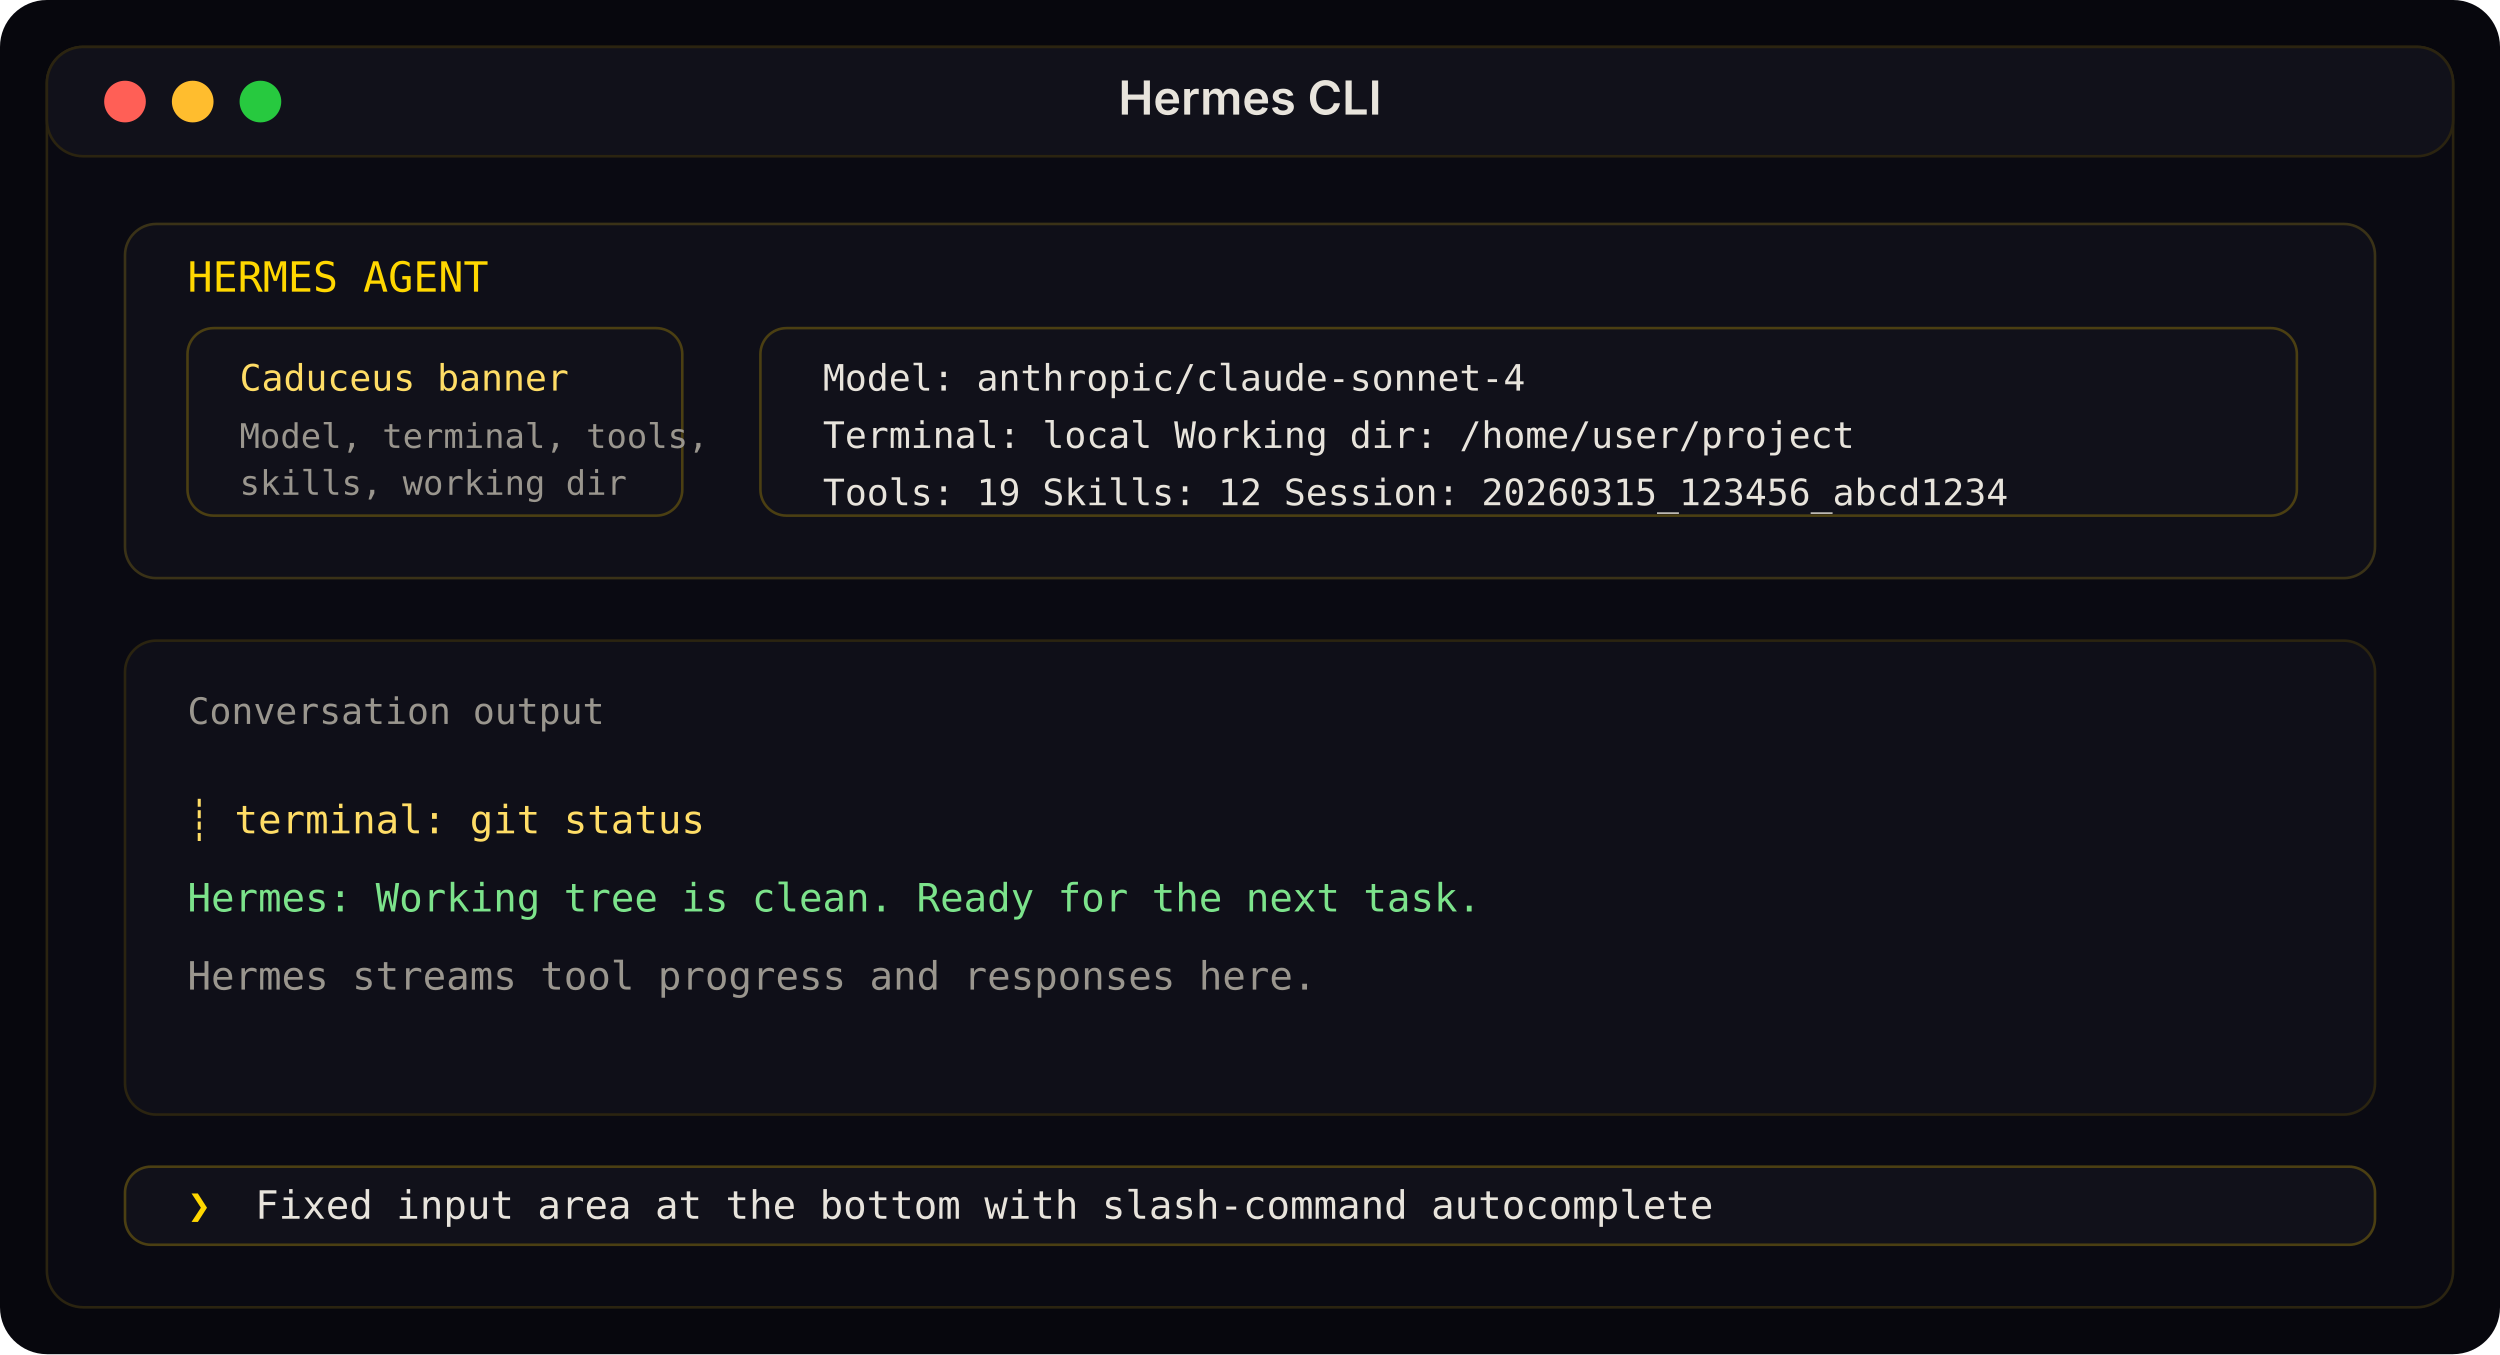
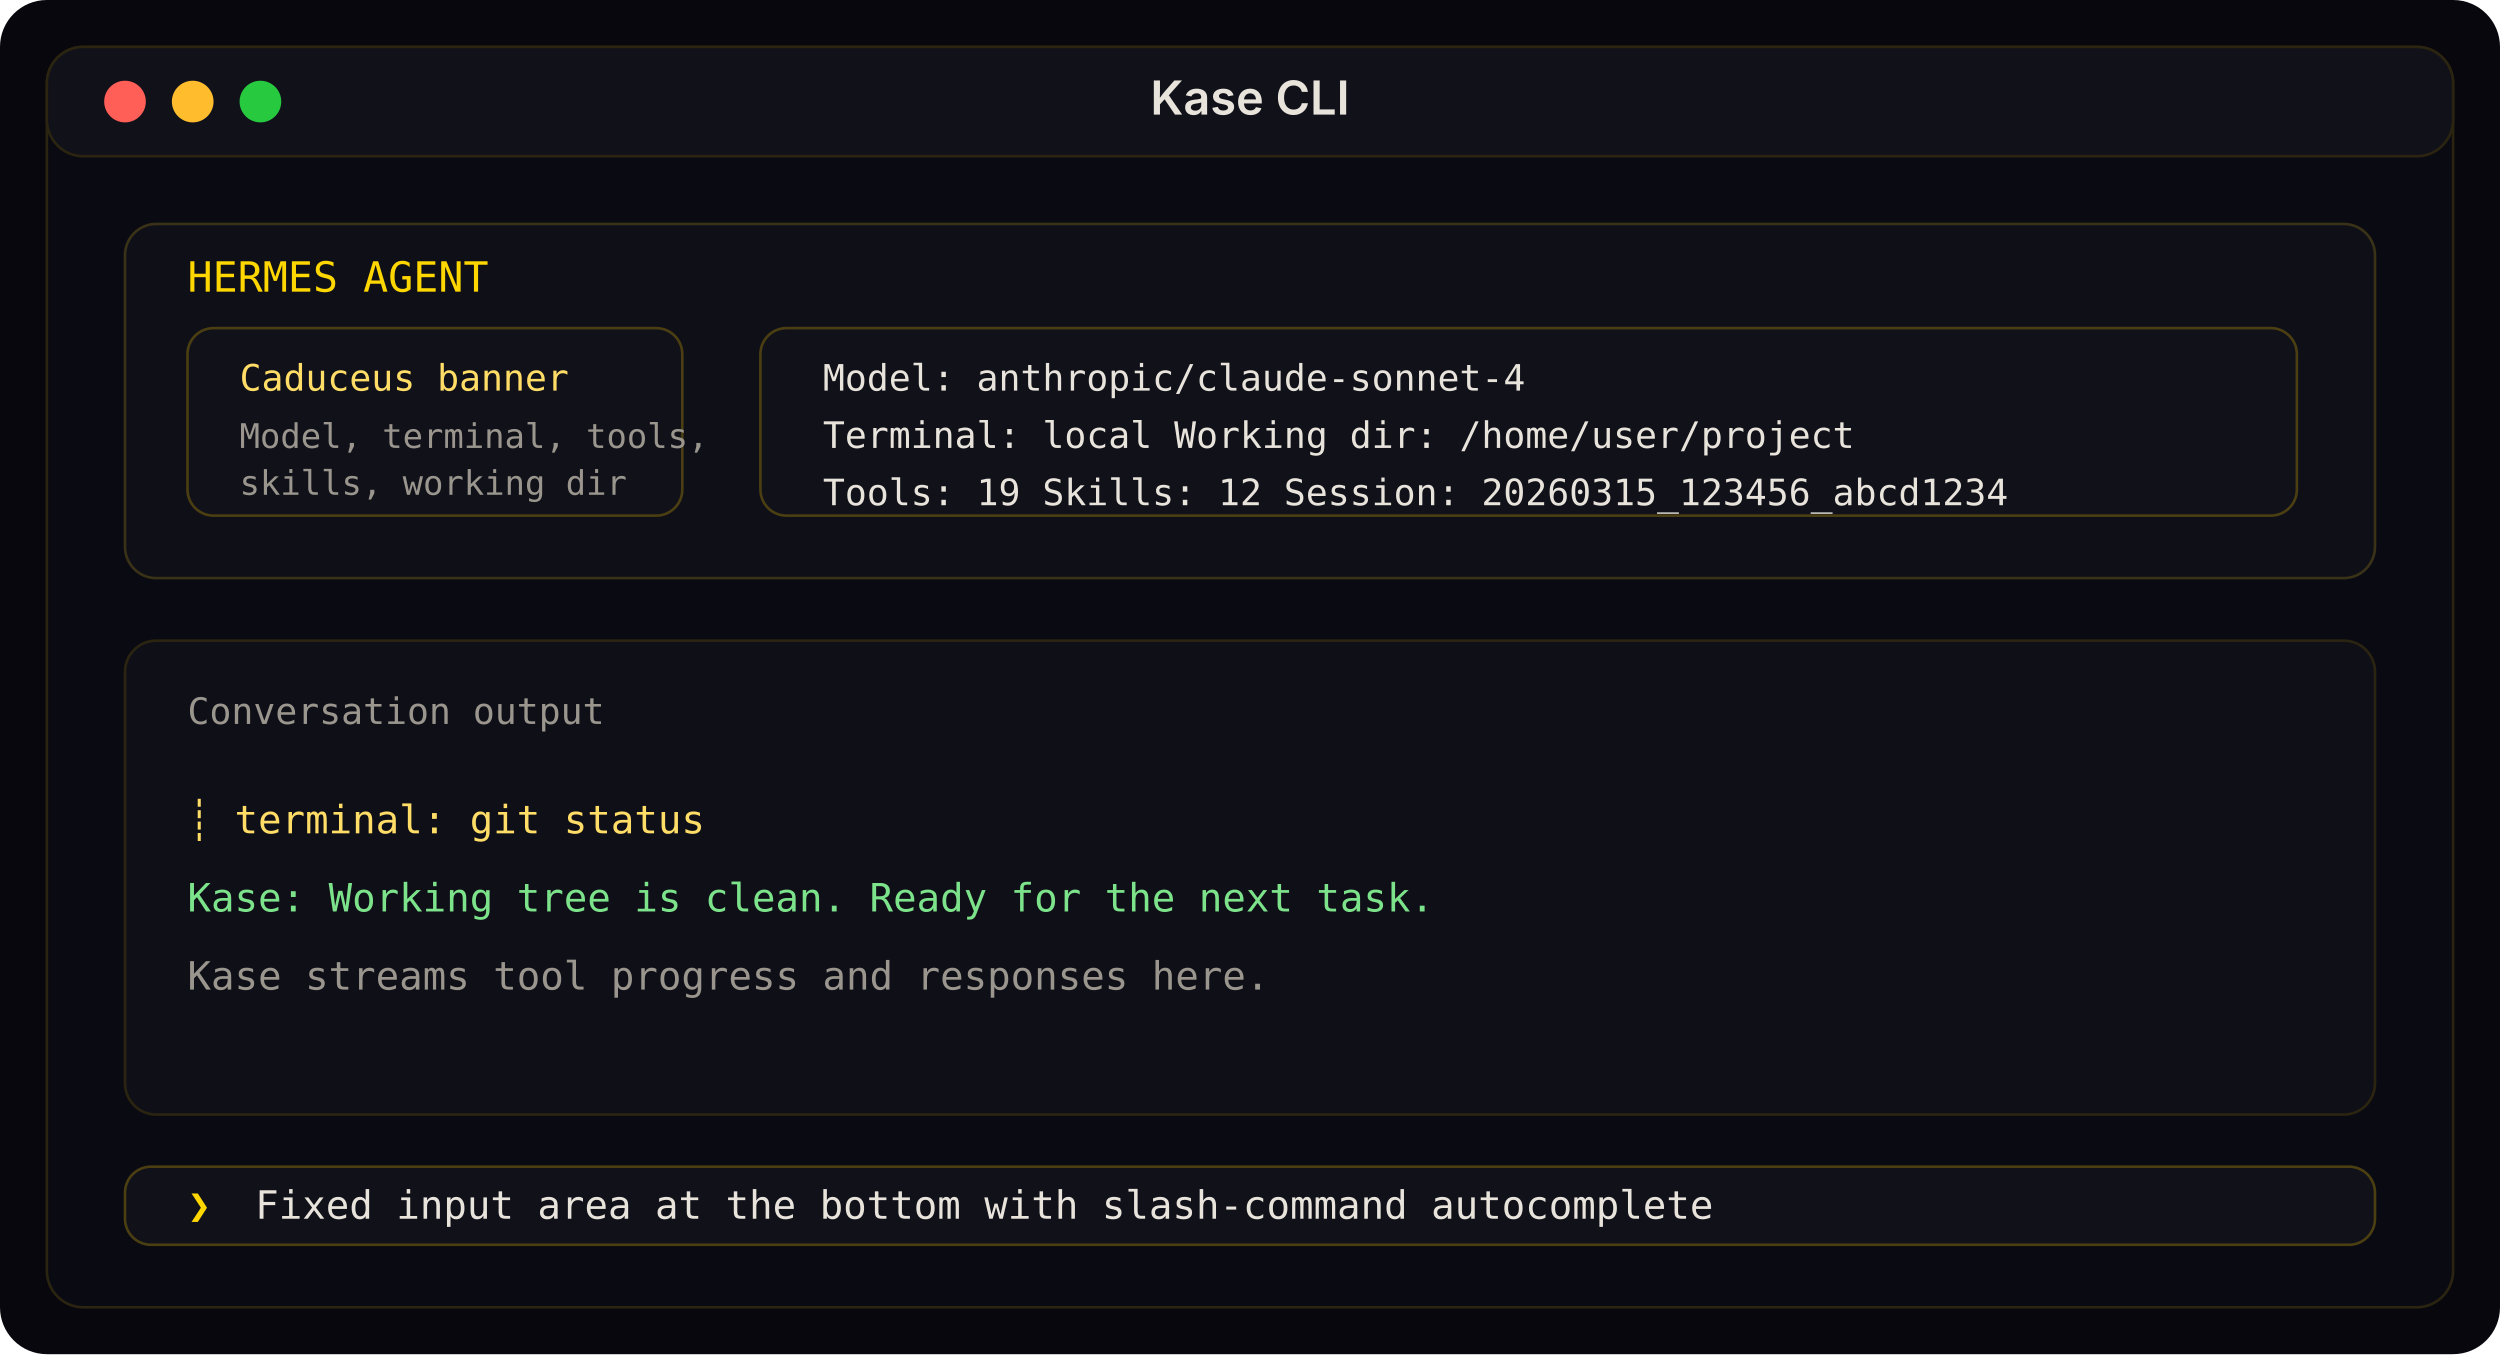
<svg xmlns="http://www.w3.org/2000/svg" width="960" height="520" viewBox="0 0 960 520" role="img" aria-labelledby="title desc">
  <rect width="960" height="520" rx="18" fill="#07070d" />
  <rect x="18" y="18" width="924" height="484" rx="14" fill="#0a0a12" stroke="#2b2410" />
  <rect x="18" y="18" width="924" height="42" rx="14" fill="#11111a" stroke="#2b2410" />
  <circle cx="48" cy="39" r="8" fill="#ff5f56" />
  <circle cx="74" cy="39" r="8" fill="#ffbd2e" />
  <circle cx="100" cy="39" r="8" fill="#27c93f" />
-   <text x="480" y="44" text-anchor="middle" fill="#e8e4dc" font-family="Inter, sans-serif" font-size="18" font-weight="600">Hermes CLI</text>
+   <text x="480" y="44" text-anchor="middle" fill="#e8e4dc" font-family="Inter, sans-serif" font-size="18" font-weight="600">Kase CLI</text>
  <rect x="48" y="86" width="864" height="136" rx="12" fill="#0f0f18" stroke="#3a3217" />
  <text x="72" y="112" fill="#ffd700" font-family="JetBrains Mono, monospace" font-size="16">HERMES AGENT</text>
  <rect x="72" y="126" width="190" height="72" rx="10" fill="#11111a" stroke="#4b3f12" />
  <text x="92" y="150" fill="#ffdd66" font-family="JetBrains Mono, monospace" font-size="14">Caduceus banner</text>
  <text x="92" y="172" fill="#9a968e" font-family="JetBrains Mono, monospace" font-size="13">Model, terminal, tools,</text>
  <text x="92" y="190" fill="#9a968e" font-family="JetBrains Mono, monospace" font-size="13">skills, working dir</text>
  <rect x="292" y="126" width="590" height="72" rx="10" fill="#11111a" stroke="#4b3f12" />
  <text x="316" y="150" fill="#e8e4dc" font-family="JetBrains Mono, monospace" font-size="14">Model: anthropic/claude-sonnet-4</text>
  <text x="316" y="172" fill="#e8e4dc" font-family="JetBrains Mono, monospace" font-size="14">Terminal: local   Working dir: /home/user/project</text>
  <text x="316" y="194" fill="#e8e4dc" font-family="JetBrains Mono, monospace" font-size="14">Tools: 19   Skills: 12   Session: 20260315_123456_abcd1234</text>
  <rect x="48" y="246" width="864" height="182" rx="12" fill="#0f0f18" stroke="#2b2410" />
  <text x="72" y="278" fill="#9a968e" font-family="JetBrains Mono, monospace" font-size="14">Conversation output</text>
  <text x="72" y="320" fill="#ffdd66" font-family="JetBrains Mono, monospace" font-size="15">┊ terminal: git status</text>
-   <text x="72" y="350" fill="#7ce38b" font-family="JetBrains Mono, monospace" font-size="15">Hermes: Working tree is clean. Ready for the next task.</text>
-   <text x="72" y="380" fill="#9a968e" font-family="JetBrains Mono, monospace" font-size="15">Hermes streams tool progress and responses here.</text>
+   <text x="72" y="350" fill="#7ce38b" font-family="JetBrains Mono, monospace" font-size="15">Kase: Working tree is clean. Ready for the next task.</text>
+   <text x="72" y="380" fill="#9a968e" font-family="JetBrains Mono, monospace" font-size="15">Kase streams tool progress and responses here.</text>
  <rect x="48" y="448" width="864" height="30" rx="10" fill="#11111a" stroke="#4b3f12" />
  <text x="72" y="468" fill="#ffd700" font-family="JetBrains Mono, monospace" font-size="15">❯</text>
  <text x="98" y="468" fill="#e8e4dc" font-family="JetBrains Mono, monospace" font-size="15">Fixed input area at the bottom with slash-command autocomplete</text>
</svg>
